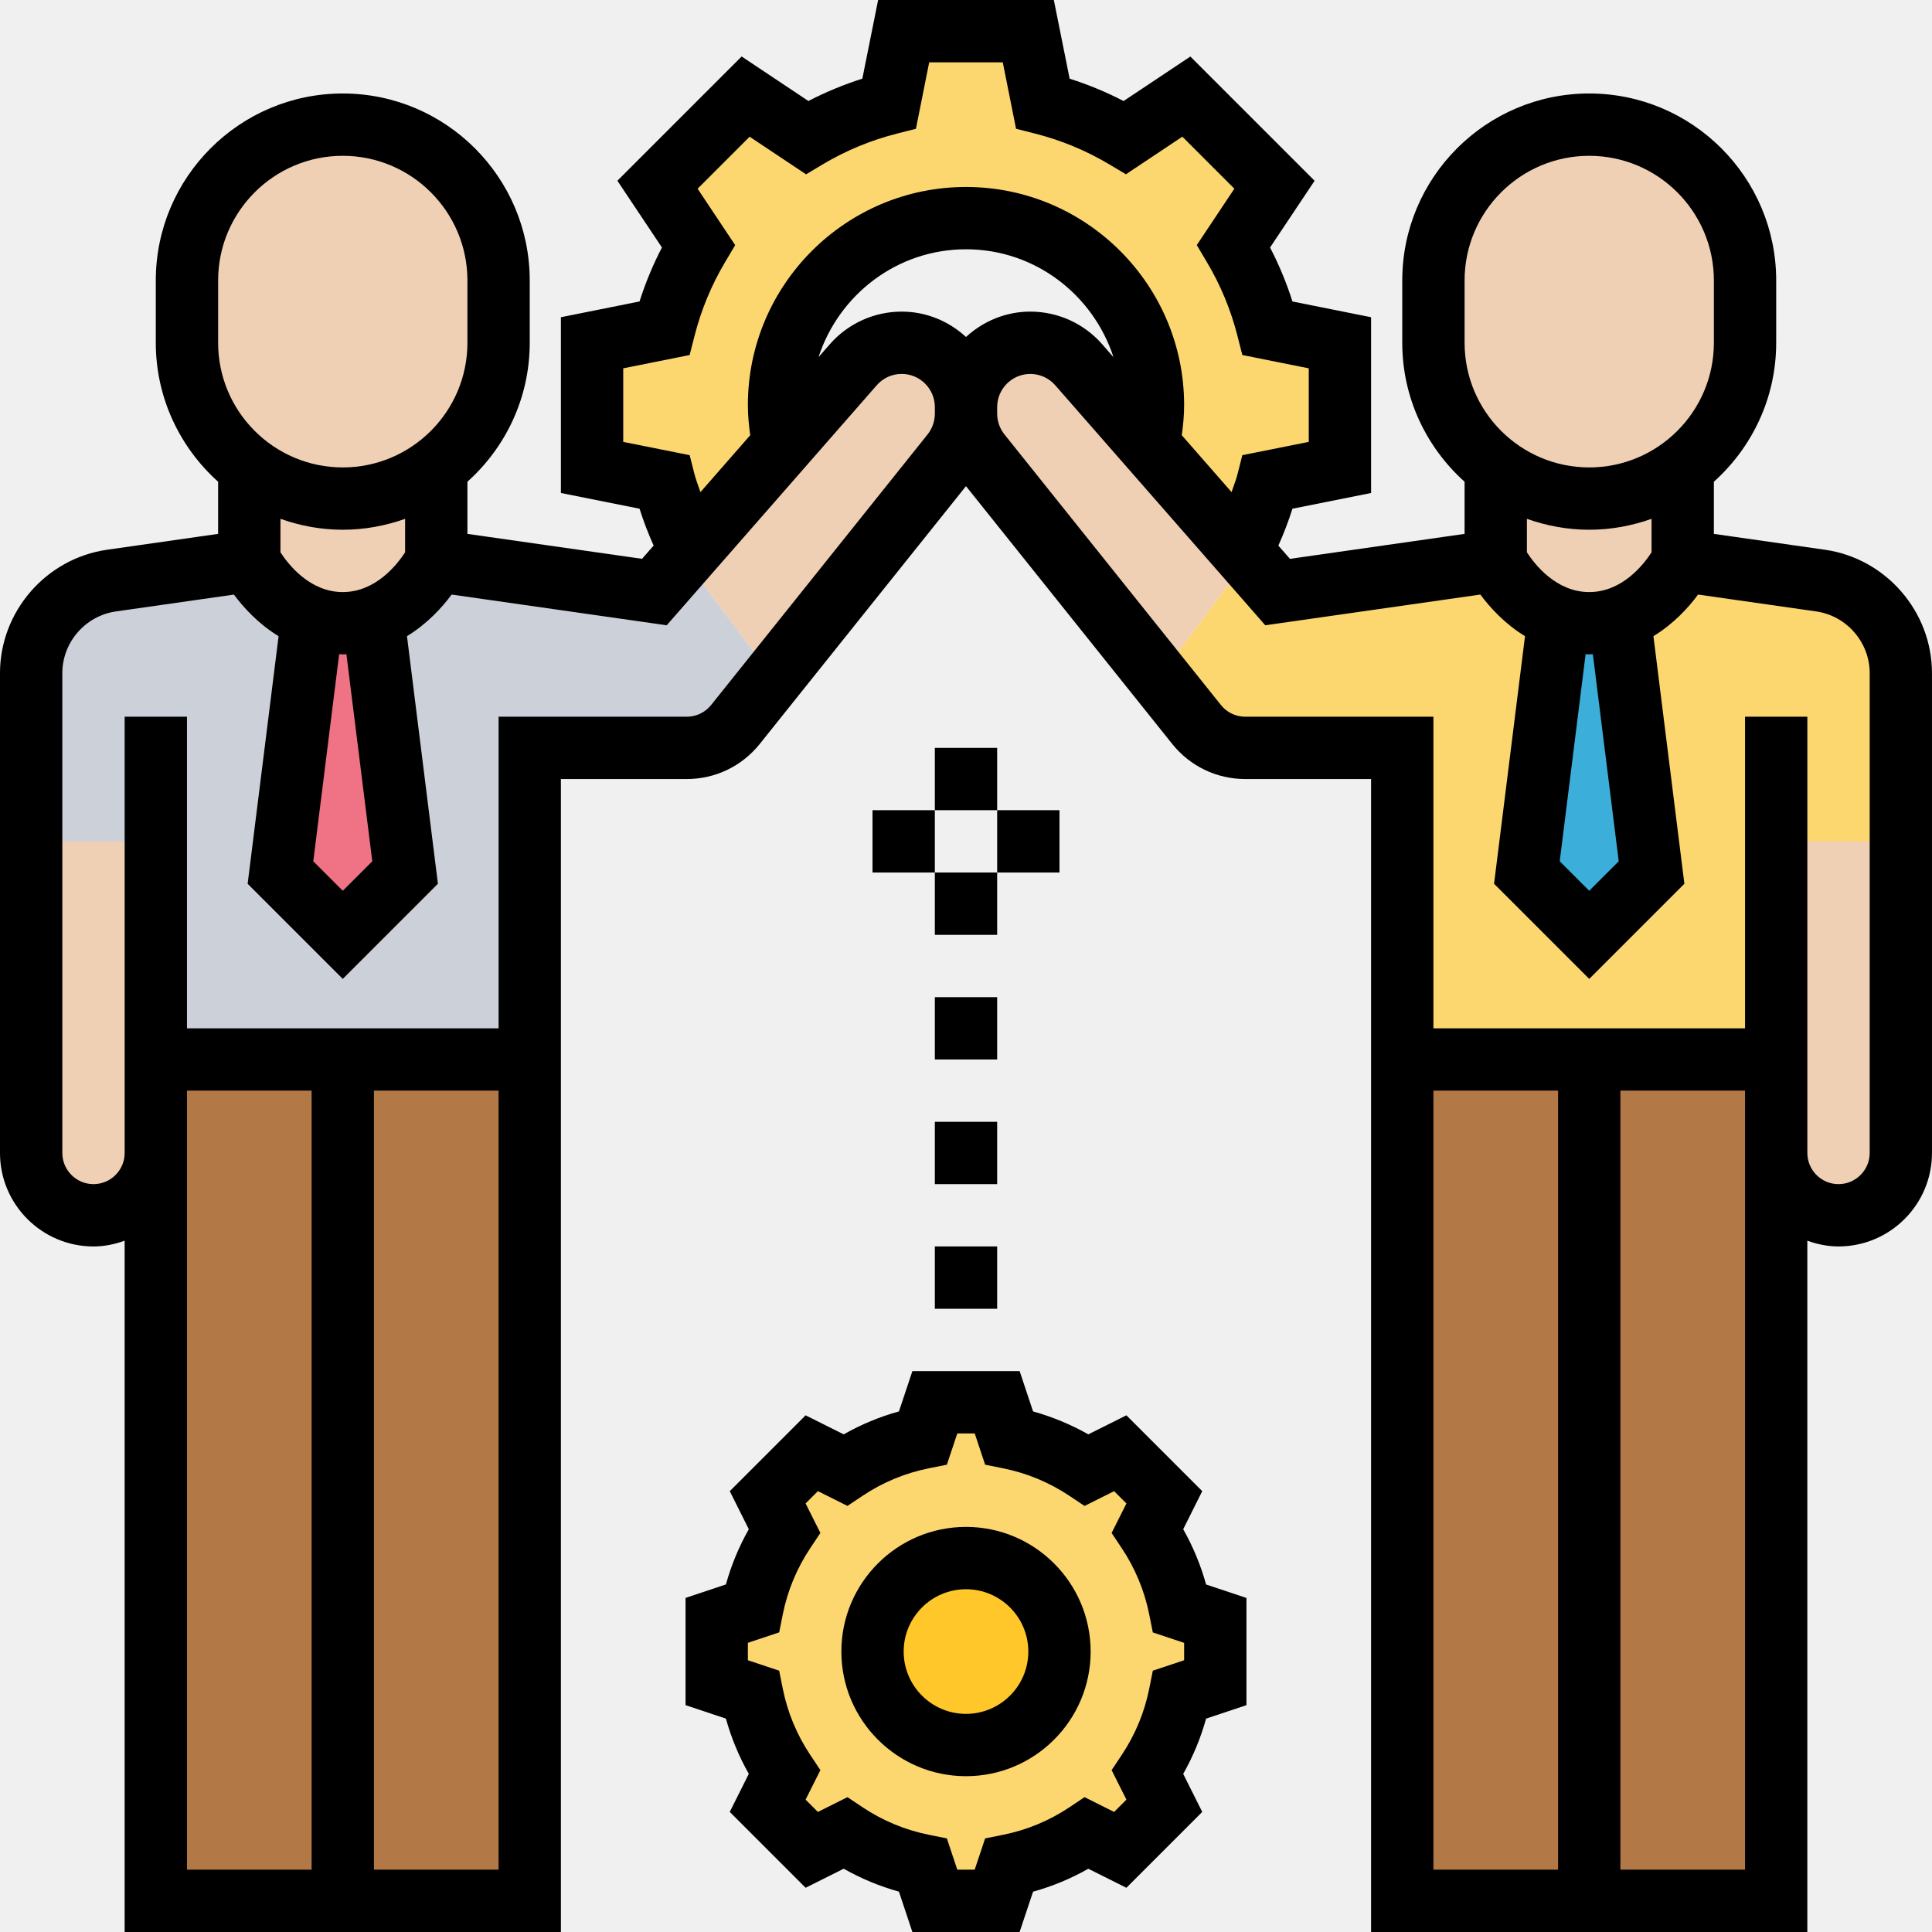
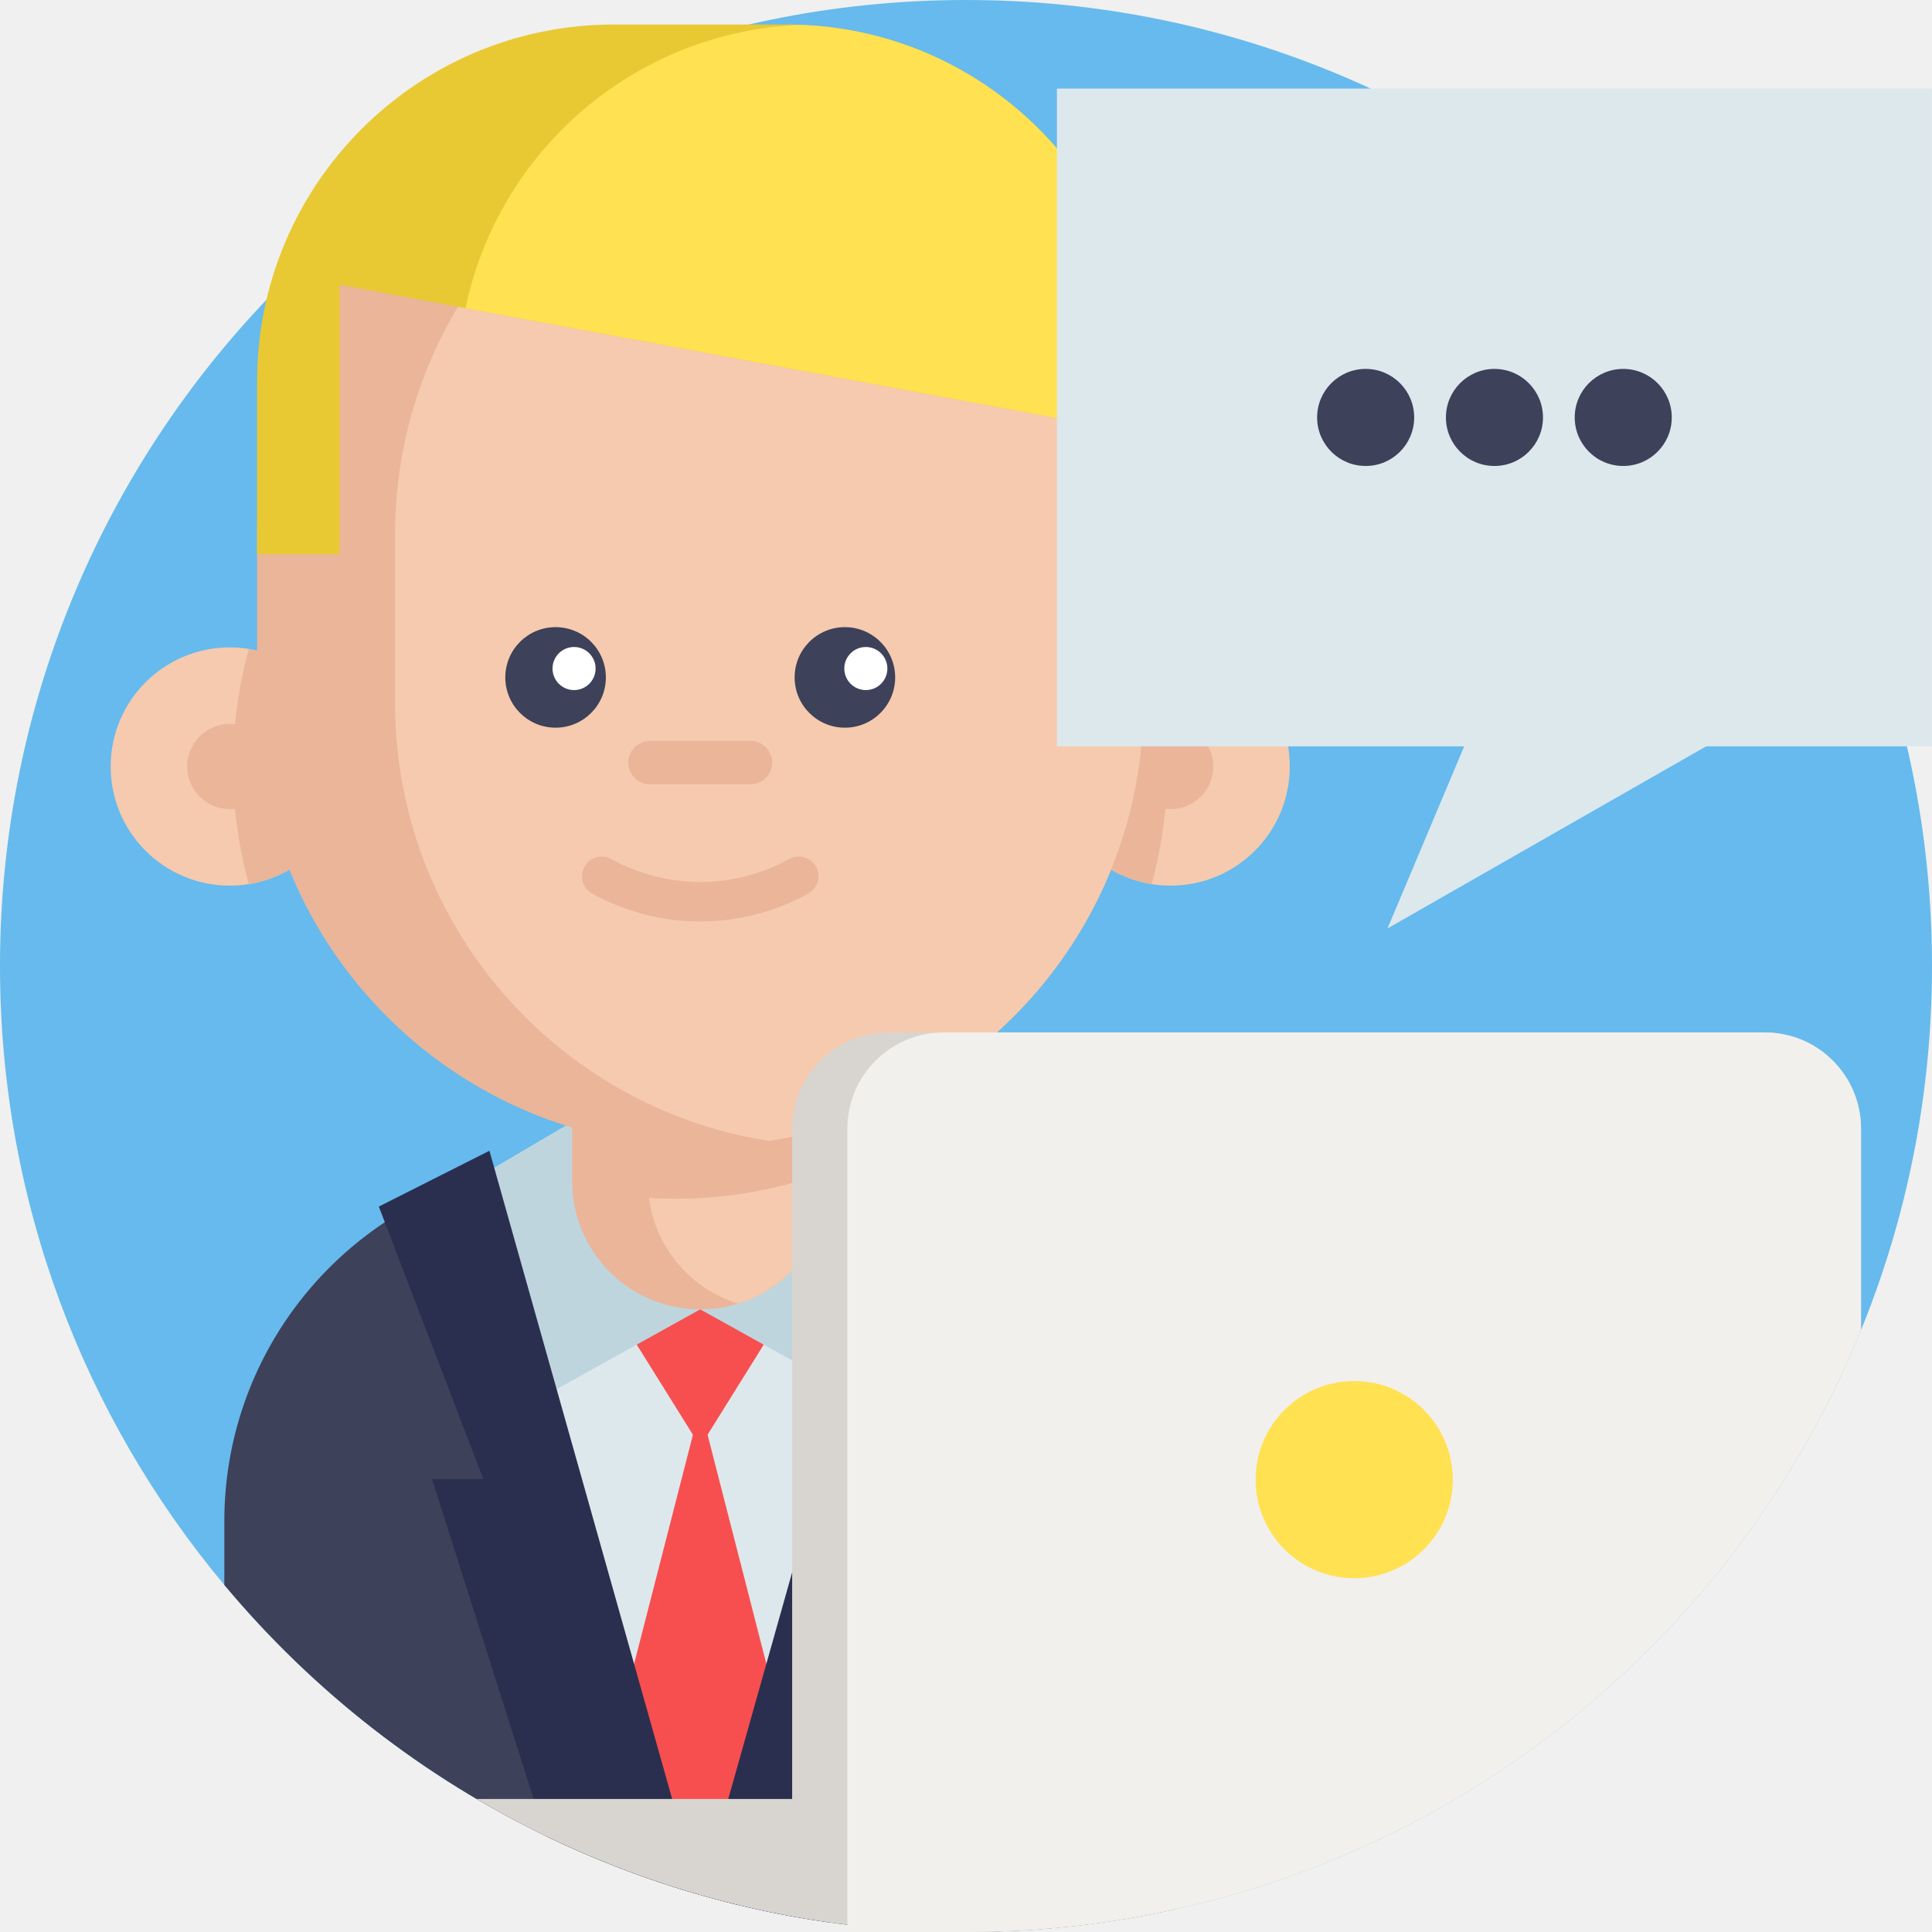
- <svg xmlns="http://www.w3.org/2000/svg" height="496pt" viewBox="0 0 496 496" width="496pt">
-   <path d="m312 416v16l-9.121 3.039c-1.438 7.281-4.32 14-8.238 20l4.238 8.562-11.277 11.277-8.562-4.238c-6 3.918-12.719 6.801-20 8.238l-3.039 9.121h-16l-3.039-9.121c-7.281-1.438-14-4.32-20-8.238l-8.562 4.238-11.277-11.277 4.238-8.562c-3.918-6-6.801-12.719-8.238-20l-9.121-3.039v-16l9.121-3.039c1.438-7.281 4.32-14 8.238-20l-4.238-8.562 11.277-11.277 8.562 4.238c6-3.918 12.719-6.801 20-8.238l3.039-9.121h16l3.039 9.121c7.281 1.438 14 4.32 20 8.238l8.562-4.238 11.277 11.277-4.238 8.562c3.918 6 6.801 12.719 8.238 20zm0 0" fill="#fcd770" />
-   <path d="m272 424c0 13.254-10.746 24-24 24s-24-10.746-24-24 10.746-24 24-24 24 10.746 24 24zm0 0" fill="#ffc729" />
-   <path d="m325.441 84.32c-1.922-7.52-4.883-14.641-8.723-21.121l10.48-15.758-22.641-22.641-15.758 10.48c-6.48-3.84-13.602-6.801-21.121-8.723l-3.68-18.559h-32l-3.68 18.559c-7.52 1.922-14.641 4.883-21.121 8.723l-15.758-10.48-22.641 22.641 10.48 15.758c-3.84 6.48-6.801 13.602-8.723 21.121l-18.559 3.68v32l18.559 3.68c1.602 6.16 3.84 12.082 6.801 17.602l38.641 2.719 24.281-29.984-39.16.062c-.723-3.277-1.121-6.559-1.121-10.078 0-26.48 21.52-48 48-48s48 21.52 48 48c0 3.281-.32 6.559-.961 9.68l-.32.242-39.023.062 24.305 30.016 38.238-3.121c3.922-6.48 5.281-9.68 7.203-17.199l18.559-3.68v-32zm0 0" fill="#fcd770" />
-   <path d="m40 232h-32v-59.199c0-11.922 8.801-22.082 20.641-23.762l35.359-5.039s5.441 10.961 16.398 14.719h15.203c10.957-3.758 16.398-14.719 16.398-14.719l56 8 7.52-8.641 22.961 30.562-9.68 12.078c-3.039 3.762-7.602 6-12.48 6h-40.32v80h-96zm0 0" fill="#ccd1d9" />
-   <path d="m456 232v40h-96v-80h-40.32c-4.879 0-9.441-2.238-12.48-6l-9.68-12.078 22.961-30.562 7.52 8.641 56-8s5.441 10.961 16.398 14.719h15.203c10.957-3.758 16.398-14.719 16.398-14.719l35.359 5.039c11.84 1.68 20.641 11.84 20.641 23.762v59.199zm0 0" fill="#fcd770" />
-   <path d="m456 272v216h-48v-216zm0 0" fill="#b27946" />
-   <path d="m360 272h48v216h-48zm0 0" fill="#b27946" />
-   <path d="m88 272h48v216h-48zm0 0" fill="#b27946" />
-   <path d="m88 272v216h-48v-216zm0 0" fill="#b27946" />
-   <path d="m488 216v80c0 8.801-7.199 16-16 16-4.398 0-8.398-1.762-11.281-4.719-2.957-2.883-4.719-6.883-4.719-11.281v-80zm0 0" fill="#f0d0b4" />
-   <path d="m40 272v24c0 4.398-1.762 8.398-4.719 11.281-2.883 2.957-6.883 4.719-11.281 4.719-8.801 0-16-7.199-16-16v-80h32zm0 0" fill="#f0d0b4" />
-   <path d="m416 160 8 64-16 16-16-16 8-64 .398-1.281c2.242.801 4.801 1.281 7.602 1.281s5.359-.48 7.602-1.281zm0 0" fill="#3bafda" />
-   <path d="m96 160 8 64-16 16-16-16 8-64 .398-1.281c2.242.801 4.801 1.281 7.602 1.281s5.359-.48 7.602-1.281zm0 0" fill="#ef7385" />
-   <g fill="#f0d0b4">
-     <path d="m448 72v16c0 13.039-6.32 24.719-16 32-6.641 5.039-14.961 8-24 8s-17.359-2.961-24-8c-9.68-7.281-16-18.961-16-32v-16c0-11.039 4.48-21.039 11.68-28.32 7.281-7.199 17.281-11.68 28.32-11.68 22.078 0 40 17.922 40 40zm0 0" />
-     <path d="m432 120v24s-5.441 10.961-16.398 14.719c-2.242.801-4.801 1.281-7.602 1.281s-5.359-.48-7.602-1.281c-10.957-3.758-16.398-14.719-16.398-14.719v-24c6.641 5.039 14.961 8 24 8s17.359-2.961 24-8zm0 0" />
-     <path d="m320.48 143.359-22.961 30.562-45.918-57.363c-2.32-2.957-3.602-6.637-3.602-10.32v-1.758c0-4.559 1.84-8.641 4.801-11.68 3.039-2.961 7.121-4.801 11.68-4.801 4.801 0 9.281 2.078 12.48 5.602l17.758 20.32 23.52 26.957zm0 0" />
-     <path d="m177.359 141.281 23.762-27.121v-.082l17.918-20.477c3.199-3.523 7.68-5.602 12.48-5.602 4.559 0 8.641 1.84 11.68 4.801 2.961 3.039 4.801 7.121 4.801 11.68v1.758c0 3.684-1.281 7.363-3.602 10.32l-45.918 57.363-22.961-30.562zm0 0" />
-     <path d="m128 72v16c0 13.039-6.32 24.719-16 32-6.641 5.039-14.961 8-24 8s-17.359-2.961-24-8c-9.68-7.281-16-18.961-16-32v-16c0-22.078 17.922-40 40-40 11.039 0 21.039 4.48 28.32 11.68 7.199 7.281 11.68 17.281 11.68 28.32zm0 0" />
-     <path d="m112 120v24s-5.441 10.961-16.398 14.719c-2.242.801-4.801 1.281-7.602 1.281s-5.359-.48-7.602-1.281c-10.957-3.758-16.398-14.719-16.398-14.719v-24c6.641 5.039 14.961 8 24 8s17.359-2.961 24-8zm0 0" />
+ <svg xmlns="http://www.w3.org/2000/svg" height="512pt" viewBox="0 0 512 512" width="512pt">
+   <path d="m512 256c0 34.125-6.676 66.707-18.809 96.477-26.863 65.973-80.457 118.23-147.332 143.297-11.043 4.148-22.453 7.543-34.168 10.145-17.93 3.98-36.559 6.082-55.691 6.082-12.445 0-24.691-.887-36.664-2.602-3.156-.449-6.293-.961-9.406-1.527-4.617-.844-9.195-1.805-13.719-2.895-3.5-.836-6.969-1.742-10.406-2.727-.168-.039-.348-.094-.523-.145-3.992-1.148-7.941-2.383-11.848-3.719-9.93-3.375-19.582-7.348-28.914-11.871-6.219-3.012-12.297-6.258-18.223-9.762-25.422-14.961-48.023-34.199-66.844-56.727-37.125-44.418-59.453-101.617-59.453-164.027 0-141.387 114.613-256 256-256s256 114.613 256 256zm0 0" fill="#66baed" />
+   <path d="m311.691 403.176v102.742c-17.93 3.98-36.559 6.082-55.691 6.082-78.973 0-149.586-35.758-196.547-91.973v-16.852c0-44.012 29.887-81.043 70.48-91.902 1.484-.395 2.977-.762 4.492-1.086 4.035-.875 8.172-1.484 12.383-1.828 2.57-.207 5.16-.312 7.785-.312h61.949c6.93 0 13.68.73 20.18 2.141.375.074.75.156 1.117.242 1.098.25 2.195.523 3.27.812.031.012.055.012.086.023 10.707 2.863 20.676 7.555 29.539 13.707 24.754 17.18 40.957 45.801 40.957 78.203zm0 0" fill="#3d4159" />
+   <path d="m241.422 310.188-.227 1.078-32.969 153.336c-7.461.66-15.023.996-22.652.996-7.648 0-15.203-.336-22.676-.996l-32.965-153.328-.23-1.086zm0 0" fill="#dde8ed" />
+   <path d="m211.109 342.371-25.539 40.961-25.539-40.961" fill="#f74f4f" />
+   <path d="m209.148 464.508c-4.285.398-8.602 21.566-12.938 40.469-3.5-.836-6.969-1.742-10.406-2.727-.168-.039-.348-.094-.523-.145-3.992-1.148-7.941-2.383-11.848-3.719-3.848-16.906-7.66-33.523-11.441-33.867l23.582-91.848zm0 0" fill="#f74f4f" />
+   <path d="m185.562 346.992-42.828 23.801-13.031-60.602 26.613-15.676" fill="#bfd5de" />
+   <path d="m185.562 346.992 42.832 23.801 13.027-60.602-26.613-15.676" fill="#bfd5de" />
+   <path d="m219.512 271.402v41.652c0 15.25-10.055 28.141-23.906 32.422-3.168.984-6.551 1.516-10.043 1.516-18.746 0-33.938-15.191-33.938-33.938v-41.652zm0 0" fill="#eab599" />
+   <path d="m219.512 310.418v2.637c0 15.25-10.055 28.141-23.906 32.422-12.496-3.84-21.891-14.707-23.625-28 2.266.137 4.547.207 6.836.207 6.422 0 12.715-.508 18.848-1.516 7.559-1.215 14.859-3.16 21.848-5.75zm0 0" fill="#f6caae" />
+   <path d="m92.457 203.133c0 15.711-11.477 28.742-26.508 31.16-1.641.266-3.332.406-5.055.406-17.438 0-31.566-14.129-31.566-31.566s14.129-31.566 31.566-31.566c1.723 0 3.414.141 5.055.406 15.031 2.418 26.508 15.445 26.508 31.16zm0 0" fill="#f6caae" />
+   <path d="m92.457 203.133c0 15.711-11.477 28.742-26.508 31.16-2.73-9.93-4.188-20.379-4.188-31.16 0-10.785 1.457-21.234 4.188-31.16 15.031 2.418 26.508 15.445 26.508 31.16zm0 0" fill="#eab599" />
+   <path d="m72.176 203.133c0 6.23-5.051 11.281-11.281 11.281s-11.281-5.051-11.281-11.281c0-6.23 5.051-11.281 11.281-11.281s11.281 5.051 11.281 11.281zm0 0" fill="#eab599" />
+   <path d="m278.676 203.133c0 15.711 11.477 28.742 26.508 31.16 1.645.266 3.332.406 5.059.406 17.438 0 31.562-14.129 31.562-31.566s-14.125-31.566-31.562-31.566c-1.727 0-3.414.141-5.059.406-15.031 2.418-26.508 15.445-26.508 31.16zm0 0" fill="#f6caae" />
+   <path d="m278.676 203.133c0 15.711 11.477 28.742 26.508 31.16 2.73-9.93 4.191-20.379 4.191-31.16 0-10.785-1.461-21.234-4.191-31.16-15.031 2.418-26.508 15.445-26.508 31.16zm0 0" fill="#eab599" />
+   <path d="m303.012 141.637v44.723c0 58.441-42.695 106.926-98.598 115.922-.188.031-.387.062-.574.094-5.945.949-12.047 1.422-18.277 1.422-64.855 0-117.434-52.582-117.434-117.438v-44.723c0-13.656 2.328-26.781 6.633-38.973 16.062-45.703 59.613-78.473 110.801-78.473h.012c6.219 0 12.328.48 18.285 1.422 56.176 8.777 99.152 57.387 99.152 116.023zm0 0" fill="#eab599" />
+   <path d="m321.523 203.133c0 6.23-5.051 11.281-11.281 11.281-6.23 0-11.285-5.051-11.285-11.281 0-6.23 5.055-11.281 11.285-11.281 6.23 0 11.281 5.051 11.281 11.281zm0 0" fill="#eab599" />
+   <path d="m303.012 141.637v44.723c0 58.441-42.695 106.926-98.598 115.922-.188.031-.387.062-.574.094-56.176-8.777-99.141-57.387-99.141-116.016v-44.723c0-58.637 42.977-107.246 99.16-116.023 56.176 8.777 99.152 57.387 99.152 116.023zm0 0" fill="#f6caae" />
+   <path d="m160.559 179.52c0 7.359-5.965 13.324-13.324 13.324s-13.324-5.965-13.324-13.324 5.965-13.32 13.324-13.32 13.324 5.961 13.324 13.32zm0 0" fill="#3d4159" />
+   <path d="m237.227 179.52c0 7.359-5.965 13.324-13.324 13.324-7.355 0-13.32-5.965-13.32-13.324s5.965-13.32 13.32-13.32c7.359 0 13.324 5.961 13.324 13.32zm0 0" fill="#3d4159" />
+   <path d="m157.84 177.168c0 3.152-2.555 5.711-5.707 5.711-3.152 0-5.711-2.559-5.711-5.711 0-3.152 2.559-5.707 5.711-5.707 3.152 0 5.707 2.555 5.707 5.707zm0 0" fill="#fff" />
+   <path d="m235.164 177.168c0 3.152-2.559 5.711-5.711 5.711s-5.707-2.559-5.707-5.711c0-3.152 2.555-5.707 5.707-5.707s5.711 2.555 5.711 5.707zm0 0" fill="#fff" />
+   <path d="m198.891 207.84h-26.645c-3.176 0-5.746-2.574-5.746-5.75 0-3.172 2.57-5.746 5.746-5.746h26.645c3.176 0 5.746 2.574 5.746 5.746 0 3.176-2.57 5.75-5.746 5.75zm0 0" fill="#eab599" />
+   <path d="m185.57 244.199c-9.836 0-19.668-2.465-28.633-7.395-2.531-1.387-3.453-4.566-2.062-7.094 1.391-2.527 4.566-3.449 7.094-2.062 14.777 8.125 32.422 8.125 47.199 0 2.523-1.387 5.703-.465 7.094 2.062 1.391 2.527.469 5.707-2.062 7.094-8.961 4.93-18.797 7.395-28.629 7.395zm0 0" fill="#eab599" />
+   <path d="m303.012 101.051v45.812h-21.859v-35.875l-157.781-29.32-33.383-6.207v71.402h-21.859v-45.812c0-52.223 42.328-94.551 94.539-94.551h45.801c1.242 0 2.484.02 3.73.082 50.477 1.941 90.812 43.488 90.812 94.469zm0 0" fill="#e8c934" />
+   <path d="m303.012 101.051v45.812h-21.859v-35.875l-157.781-29.32c8.695-41.754 44.922-73.395 88.828-75.086 50.477 1.941 90.812 43.488 90.812 94.469zm0 0" fill="#ffe152" />
+   <path d="m129.703 304.965 55.578 197.141c-14.129-4.043-27.754-9.289-40.762-15.59l-30.02-94.543h13.582l-27.688-72.223zm0 0" fill="#2a2f4f" />
+   <path d="m243.043 391.973h13.582l-37.289 117.426c-11.434-1.641-22.633-4.035-33.531-7.148l55.617-197.285 29.312 14.785zm0 0" fill="#2a2f4f" />
+   <path d="m493.191 299.121v53.355c-26.863 65.973-80.457 118.23-147.332 143.297-11.043 4.148-22.453 7.543-34.168 10.145-17.93 3.98-36.559 6.082-55.691 6.082l-46.07-5.223v-207.656c0-14.094 11.434-25.516 25.516-25.516h232.23c14.094 0 25.516 11.422 25.516 25.516zm0 0" fill="#d8d5d0" />
+   <path d="m345.859 476.754v19.02c-11.043 4.148-22.453 7.543-34.168 10.145-17.93 3.98-36.559 6.082-55.691 6.082-12.445 0-24.691-.887-36.664-2.602-7.828-1.117-15.539-2.602-23.125-4.422-3.5-.836-6.969-1.742-10.406-2.727-.168-.039-.348-.094-.523-.145-3.992-1.148-7.941-2.383-11.848-3.719-9.93-3.375-19.582-7.348-28.914-11.871-6.219-3.012-12.297-6.258-18.223-9.762zm0 0" fill="#d8d5d0" />
+   <path d="m493.191 299.121v53.355c-26.863 65.973-80.457 118.23-147.332 143.297-11.043 4.148-22.453 7.543-34.168 10.145-17.93 3.98-36.559 6.082-55.691 6.082h-31.441v-212.879c0-14.094 11.43-25.516 25.516-25.516h217.602c14.094 0 25.516 11.422 25.516 25.516zm0 0" fill="#f2f0ec" />
+   <path d="m384.996 392.117c0 14.43-11.695 26.125-26.121 26.125s-26.121-11.695-26.121-26.125c0-14.426 11.695-26.121 26.121-26.121s26.121 11.695 26.121 26.121zm0 0" fill="#ffe152" />
+   <path d="m280.094 23.469h231.902v174.316h-231.902zm0 0" fill="#dde8ed" />
+   <path d="m392.613 186.891-24.902 59.145 108.949-62.258zm0 0" fill="#dde8ed" />
+   <g fill="#3d4159">
+     <path d="m374.773 110.629c0 7.102-5.758 12.859-12.859 12.859-7.105 0-12.863-5.758-12.863-12.859 0-7.105 5.758-12.863 12.863-12.863 7.102 0 12.859 5.758 12.859 12.863zm0 0" />
+     <path d="m408.906 110.629c0 7.102-5.758 12.859-12.863 12.859-7.102 0-12.859-5.758-12.859-12.859 0-7.105 5.758-12.863 12.859-12.863 7.105 0 12.863 5.758 12.863 12.863zm0 0" />
+     <path d="m443.035 110.629c0 7.102-5.758 12.859-12.859 12.859-7.102 0-12.859-5.758-12.859-12.859 0-7.105 5.758-12.863 12.859-12.863 7.102 0 12.859 5.758 12.859 12.863zm0 0" />
  </g>
-   <path d="m468.52 141.137-28.52-4.074v-13.383c9.793-8.793 16-21.504 16-35.68v-16c0-26.473-21.527-48-48-48s-48 21.527-48 48v16c0 14.168 6.207 26.879 16 35.68v13.383l-44.832 6.41-2.977-3.402c1.383-3.078 2.594-6.238 3.617-9.469l20.191-4.043v-45.117l-20.191-4.043c-1.512-4.781-3.441-9.414-5.746-13.855l11.434-17.137-31.895-31.895-17.145 11.426c-4.441-2.305-9.074-4.219-13.848-5.738l-4.059-20.199h-45.109l-4.051 20.191c-4.781 1.52-9.414 3.441-13.848 5.738l-17.145-11.426-31.895 31.895 11.434 17.137c-2.305 4.441-4.227 9.074-5.746 13.855l-20.191 4.051v45.117l20.191 4.043c1.023 3.23 2.234 6.391 3.617 9.461l-2.977 3.402-44.832-6.402v-13.383c9.793-8.793 16-21.504 16-35.68v-16c0-26.473-21.527-48-48-48s-48 21.527-48 48v16c0 14.168 6.207 26.879 16 35.68v13.383l-28.52 4.074c-15.664 2.238-27.48 15.863-27.48 31.68v123.184c0 13.23 10.77 24 24 24 2.816 0 5.488-.574 8-1.473v177.473h112v-296h32.312c7.32 0 14.152-3.281 18.742-9.008l52.945-66.184 52.953 66.191c4.582 5.719 11.414 9 18.734 9h32.312v296h112v-177.473c2.512.898 5.184 1.473 8 1.473 13.23 0 24-10.77 24-24v-123.184c0-15.816-11.816-29.441-27.48-31.68zm-52.945 79.977-7.574 7.574-7.574-7.574 6.645-53.168c.312.008.609.055.93.055s.617-.047.93-.055zm-39.574-149.113c0-17.648 14.352-32 32-32s32 14.352 32 32v16c0 17.648-14.352 32-32 32s-32-14.352-32-32zm32 64c5.617 0 10.984-1.023 16-2.801v8.594c-1.984 3.062-7.496 10.207-16 10.207-8.52 0-14.039-7.176-16-10.199v-8.602c5.016 1.777 10.383 2.801 16 2.801zm-229.703-14.266-1.242-4.879-17.055-3.414v-18.883l17.055-3.414 1.242-4.879c1.711-6.707 4.352-13.098 7.871-19l2.574-4.336-9.645-14.48 13.352-13.352 14.488 9.656 4.328-2.586c5.895-3.512 12.285-6.16 18.992-7.863l4.887-1.242 3.406-17.062h18.891l3.406 17.055 4.887 1.242c6.707 1.703 13.098 4.352 18.992 7.863l4.328 2.582 14.488-9.652 13.352 13.352-9.648 14.48 2.578 4.336c3.52 5.902 6.168 12.293 7.871 19l1.242 4.879 17.062 3.422v18.883l-17.055 3.414-1.242 4.879c-.398 1.578-1.023 3.066-1.527 4.602l-12.777-14.602c.355-2.559.602-5.133.602-7.734 0-30.879-25.129-56-56-56s-56 25.121-56 56c0 2.594.246 5.176.602 7.734l-12.777 14.602c-.504-1.535-1.129-3.023-1.527-4.602zm69.703-35.223c-4.367-4.008-10.129-6.512-16.504-6.512-7.07 0-13.793 3.047-18.449 8.367l-2.91 3.32c5.23-16.008 20.129-27.688 37.863-27.688s32.641 11.68 37.863 27.695l-2.91-3.328c-4.656-5.32-11.379-8.367-18.449-8.367-6.375 0-12.137 2.504-16.504 6.512zm-152.426 134.602-7.574 7.574-7.574-7.574 6.645-53.168c.312.008.609.055.93.055s.617-.047.93-.055zm-39.574-149.113c0-17.648 14.352-32 32-32s32 14.352 32 32v16c0 17.648-14.352 32-32 32s-32-14.352-32-32zm32 64c5.617 0 10.984-1.023 16-2.801v8.594c-1.984 3.062-7.496 10.207-16 10.207s-14.016-7.145-16-10.207v-8.594c5.016 1.777 10.383 2.801 16 2.801zm-40 160v-16h32v200h-32zm48 184v-200h32v200zm142.137-368.473-55.57 69.465c-1.535 1.91-3.812 3.008-6.254 3.008h-48.312v80h-80v-80h-16v112c0 4.406-3.586 8-8 8s-8-3.594-8-8v-123.184c0-7.914 5.902-14.719 13.742-15.84l30.312-4.328c2.426 3.273 6.234 7.496 11.465 10.68l-7.945 63.566 24.426 24.418 24.426-24.426-7.945-63.566c5.238-3.191 9.047-7.41 11.465-10.68l55.215 7.887 53.93-61.633c1.605-1.84 3.941-2.902 6.398-2.902 4.688.008 8.512 3.824 8.512 8.512v1.695c0 1.938-.664 3.824-1.863 5.328zm129.863 168.473h32v200h-32zm80 200h-32v-200h32zm32-184c0 4.406-3.586 8-8 8s-8-3.594-8-8v-112h-16v80h-80v-80h-48.312c-2.441 0-4.719-1.098-6.238-3l-55.578-69.473c-1.207-1.504-1.871-3.391-1.871-5.32v-1.695c0-4.695 3.824-8.512 8.504-8.512 2.457 0 4.793 1.055 6.398 2.902l53.93 61.625 55.215-7.887c2.426 3.27 6.234 7.496 11.465 10.68l-7.945 63.566 24.434 24.426 24.426-24.426-7.945-63.566c5.238-3.191 9.047-7.41 11.465-10.68l30.312 4.328c7.832 1.121 13.742 7.934 13.742 15.84zm0 0" />
-   <path d="m240 192h16v16h-16zm0 0" />
-   <path d="m224 208h16v16h-16zm0 0" />
-   <path d="m240 224h16v16h-16zm0 0" />
-   <path d="m256 208h16v16h-16zm0 0" />
-   <path d="m240 256h16v16h-16zm0 0" />
-   <path d="m240 288h16v16h-16zm0 0" />
-   <path d="m240 320h16v16h-16zm0 0" />
-   <path d="m303.762 392.594 4.887-9.77-19.473-19.473-9.777 4.887c-4.488-2.535-9.23-4.504-14.184-5.887l-3.445-10.352h-27.531l-3.453 10.352c-4.953 1.375-9.707 3.344-14.184 5.887l-9.777-4.887-19.473 19.473 4.887 9.77c-2.535 4.484-4.504 9.23-5.879 14.184l-10.359 3.453v27.531l10.359 3.453c1.375 4.953 3.344 9.695 5.879 14.184l-4.887 9.77 19.473 19.473 9.777-4.887c4.488 2.535 9.23 4.504 14.184 5.887l3.445 10.359h27.531l3.453-10.352c4.953-1.375 9.707-3.344 14.184-5.887l9.777 4.887 19.473-19.473-4.887-9.77c2.535-4.484 4.504-9.23 5.879-14.184l10.359-3.453v-27.531l-10.359-3.453c-1.375-4.953-3.344-9.707-5.879-14.191zm.238 33.637-8.039 2.68-.906 4.555c-1.223 6.129-3.605 11.879-7.094 17.109l-2.578 3.867 3.801 7.574-3.16 3.16-7.59-3.793-3.859 2.578c-5.215 3.488-10.973 5.871-17.109 7.094l-4.555.914-2.68 8.031h-4.469l-2.672-8.031-4.555-.914c-6.137-1.223-11.887-3.613-17.109-7.094l-3.859-2.578-7.59 3.793-3.16-3.16 3.801-7.574-2.578-3.867c-3.488-5.223-5.863-10.98-7.094-17.109l-.906-4.555-8.039-2.68v-4.469l8.039-2.684.906-4.551c1.223-6.129 3.605-11.879 7.094-17.113l2.578-3.863-3.801-7.574 3.16-3.16 7.59 3.793 3.859-2.578c5.215-3.488 10.973-5.871 17.109-7.094l4.555-.914 2.68-8.023h4.469l2.672 8.031 4.555.914c6.137 1.223 11.887 3.613 17.109 7.094l3.859 2.578 7.59-3.793 3.16 3.16-3.801 7.574 2.578 3.867c3.488 5.223 5.863 10.98 7.094 17.109l.906 4.555 8.039 2.68zm0 0" />
-   <path d="m248 392c-17.648 0-32 14.352-32 32s14.352 32 32 32 32-14.352 32-32-14.352-32-32-32zm0 48c-8.824 0-16-7.176-16-16s7.176-16 16-16 16 7.176 16 16-7.176 16-16 16zm0 0" />
</svg>
